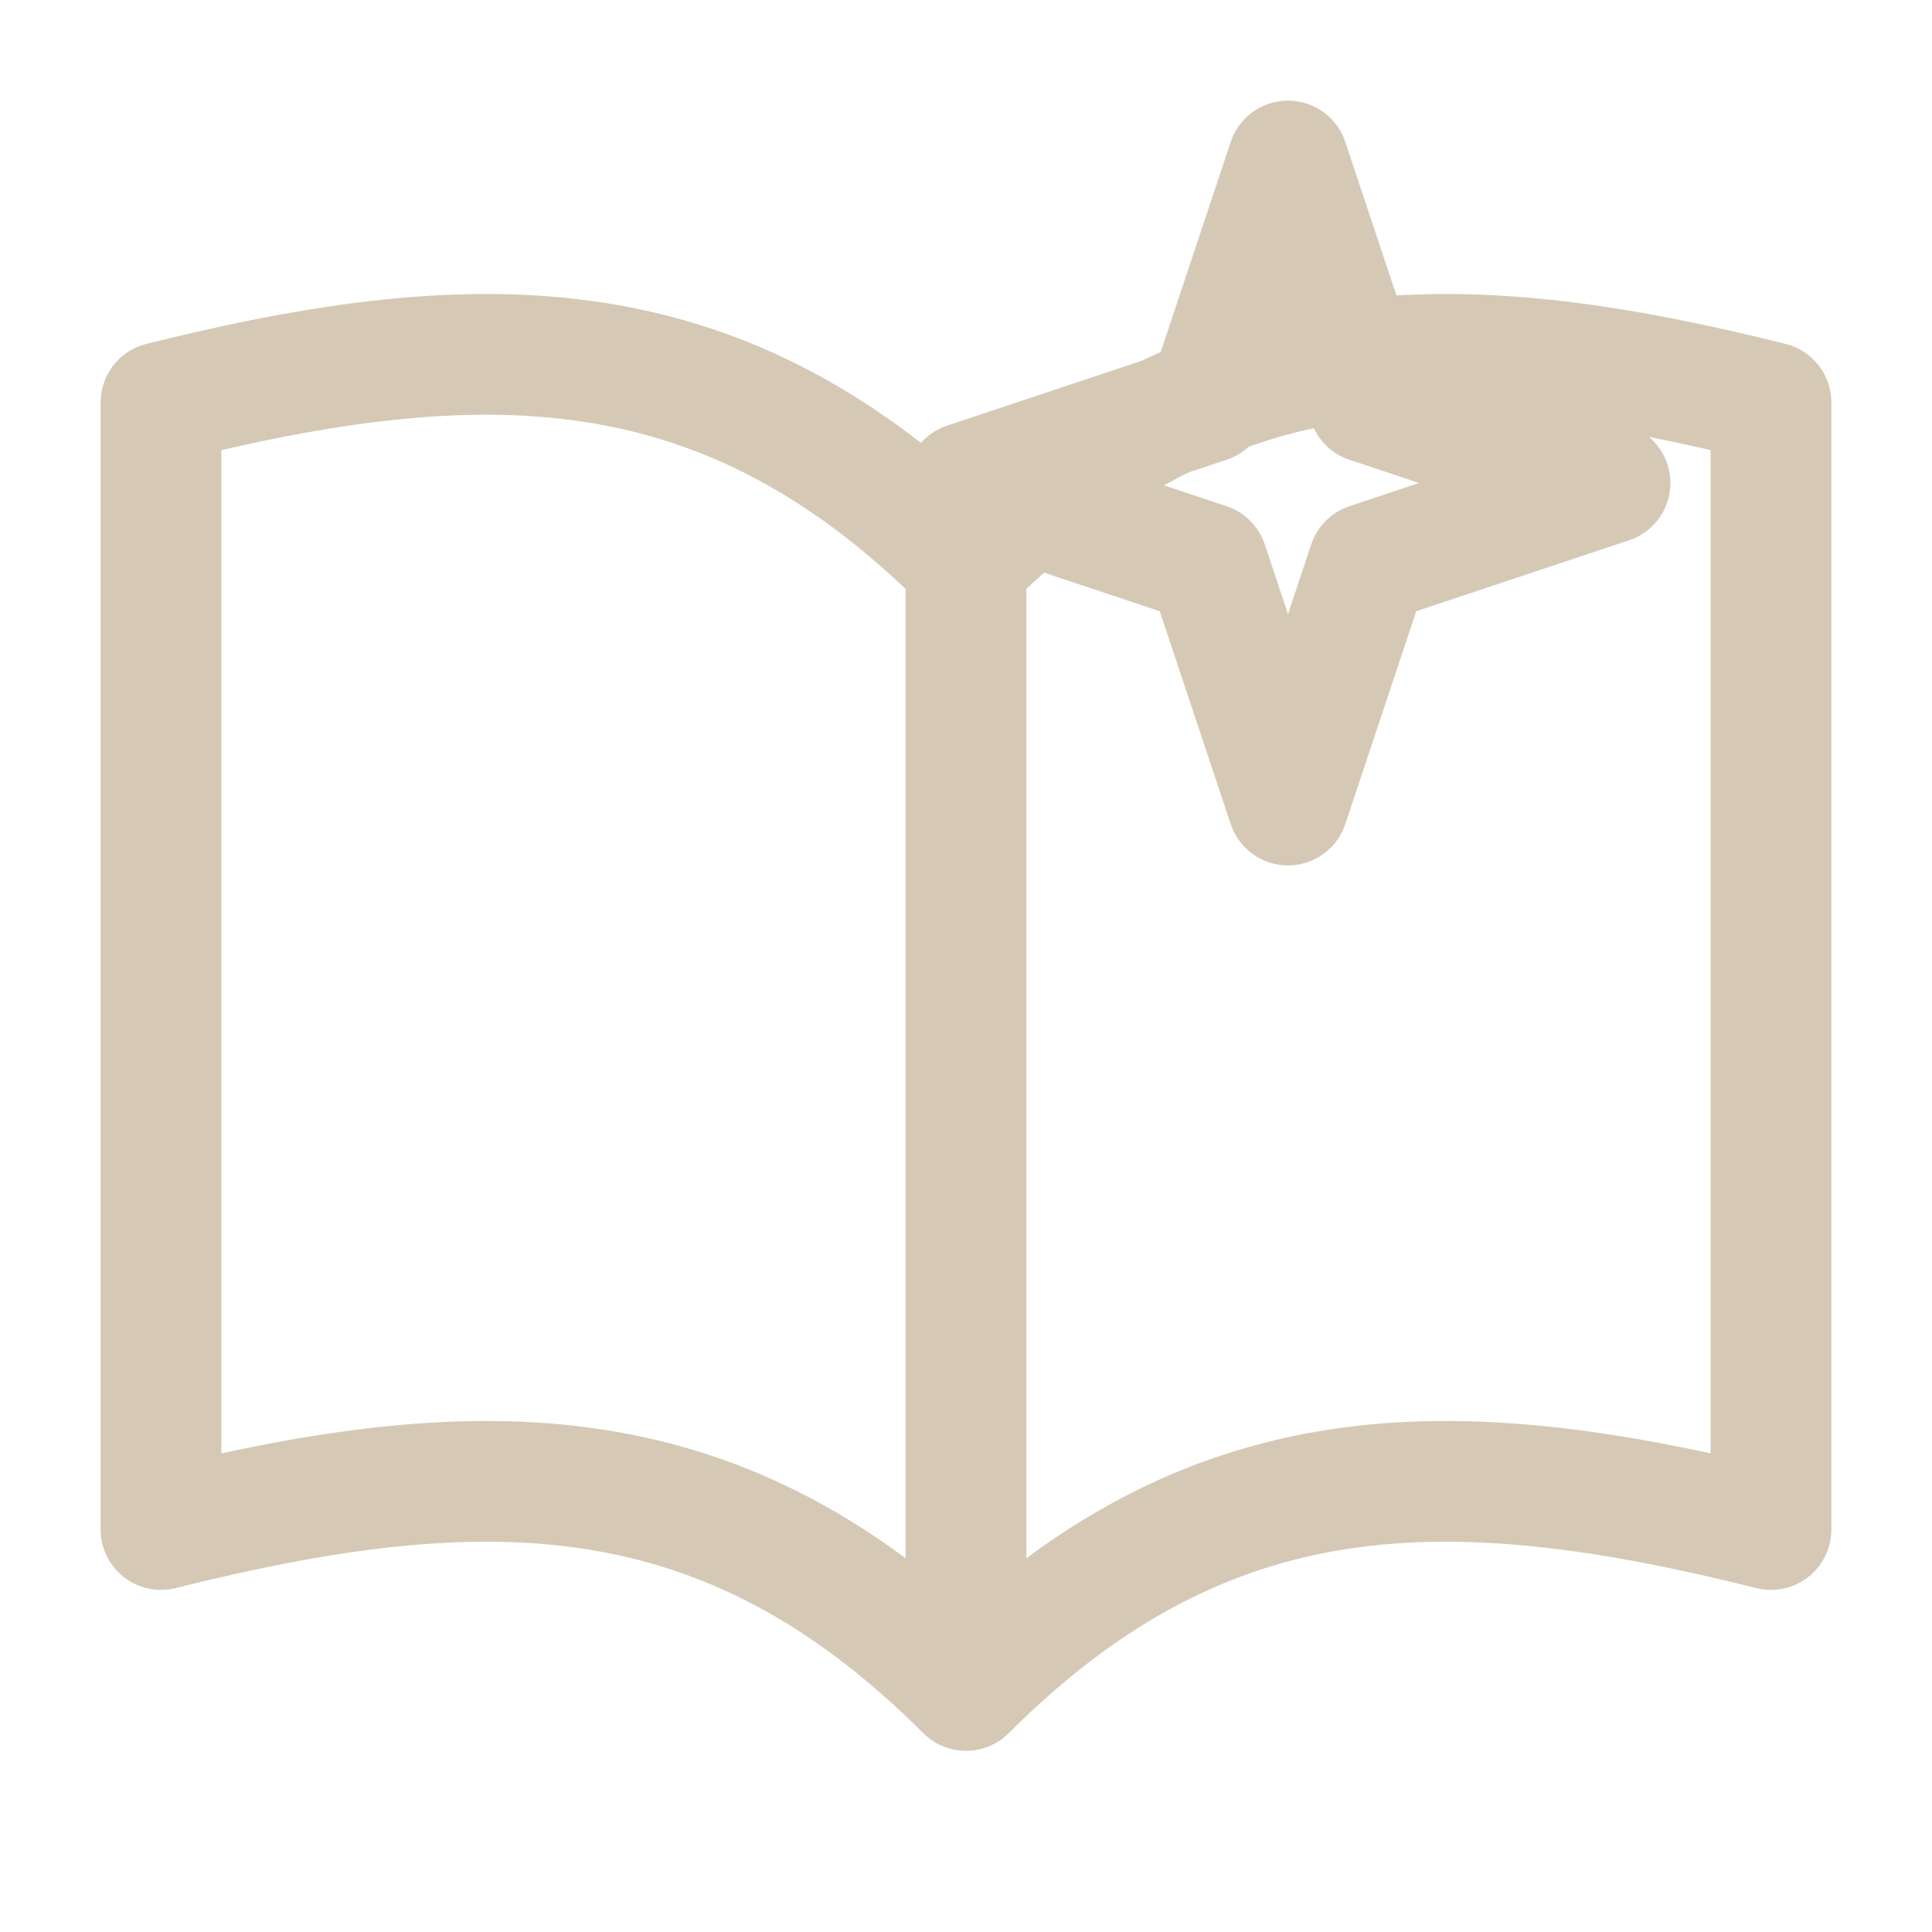
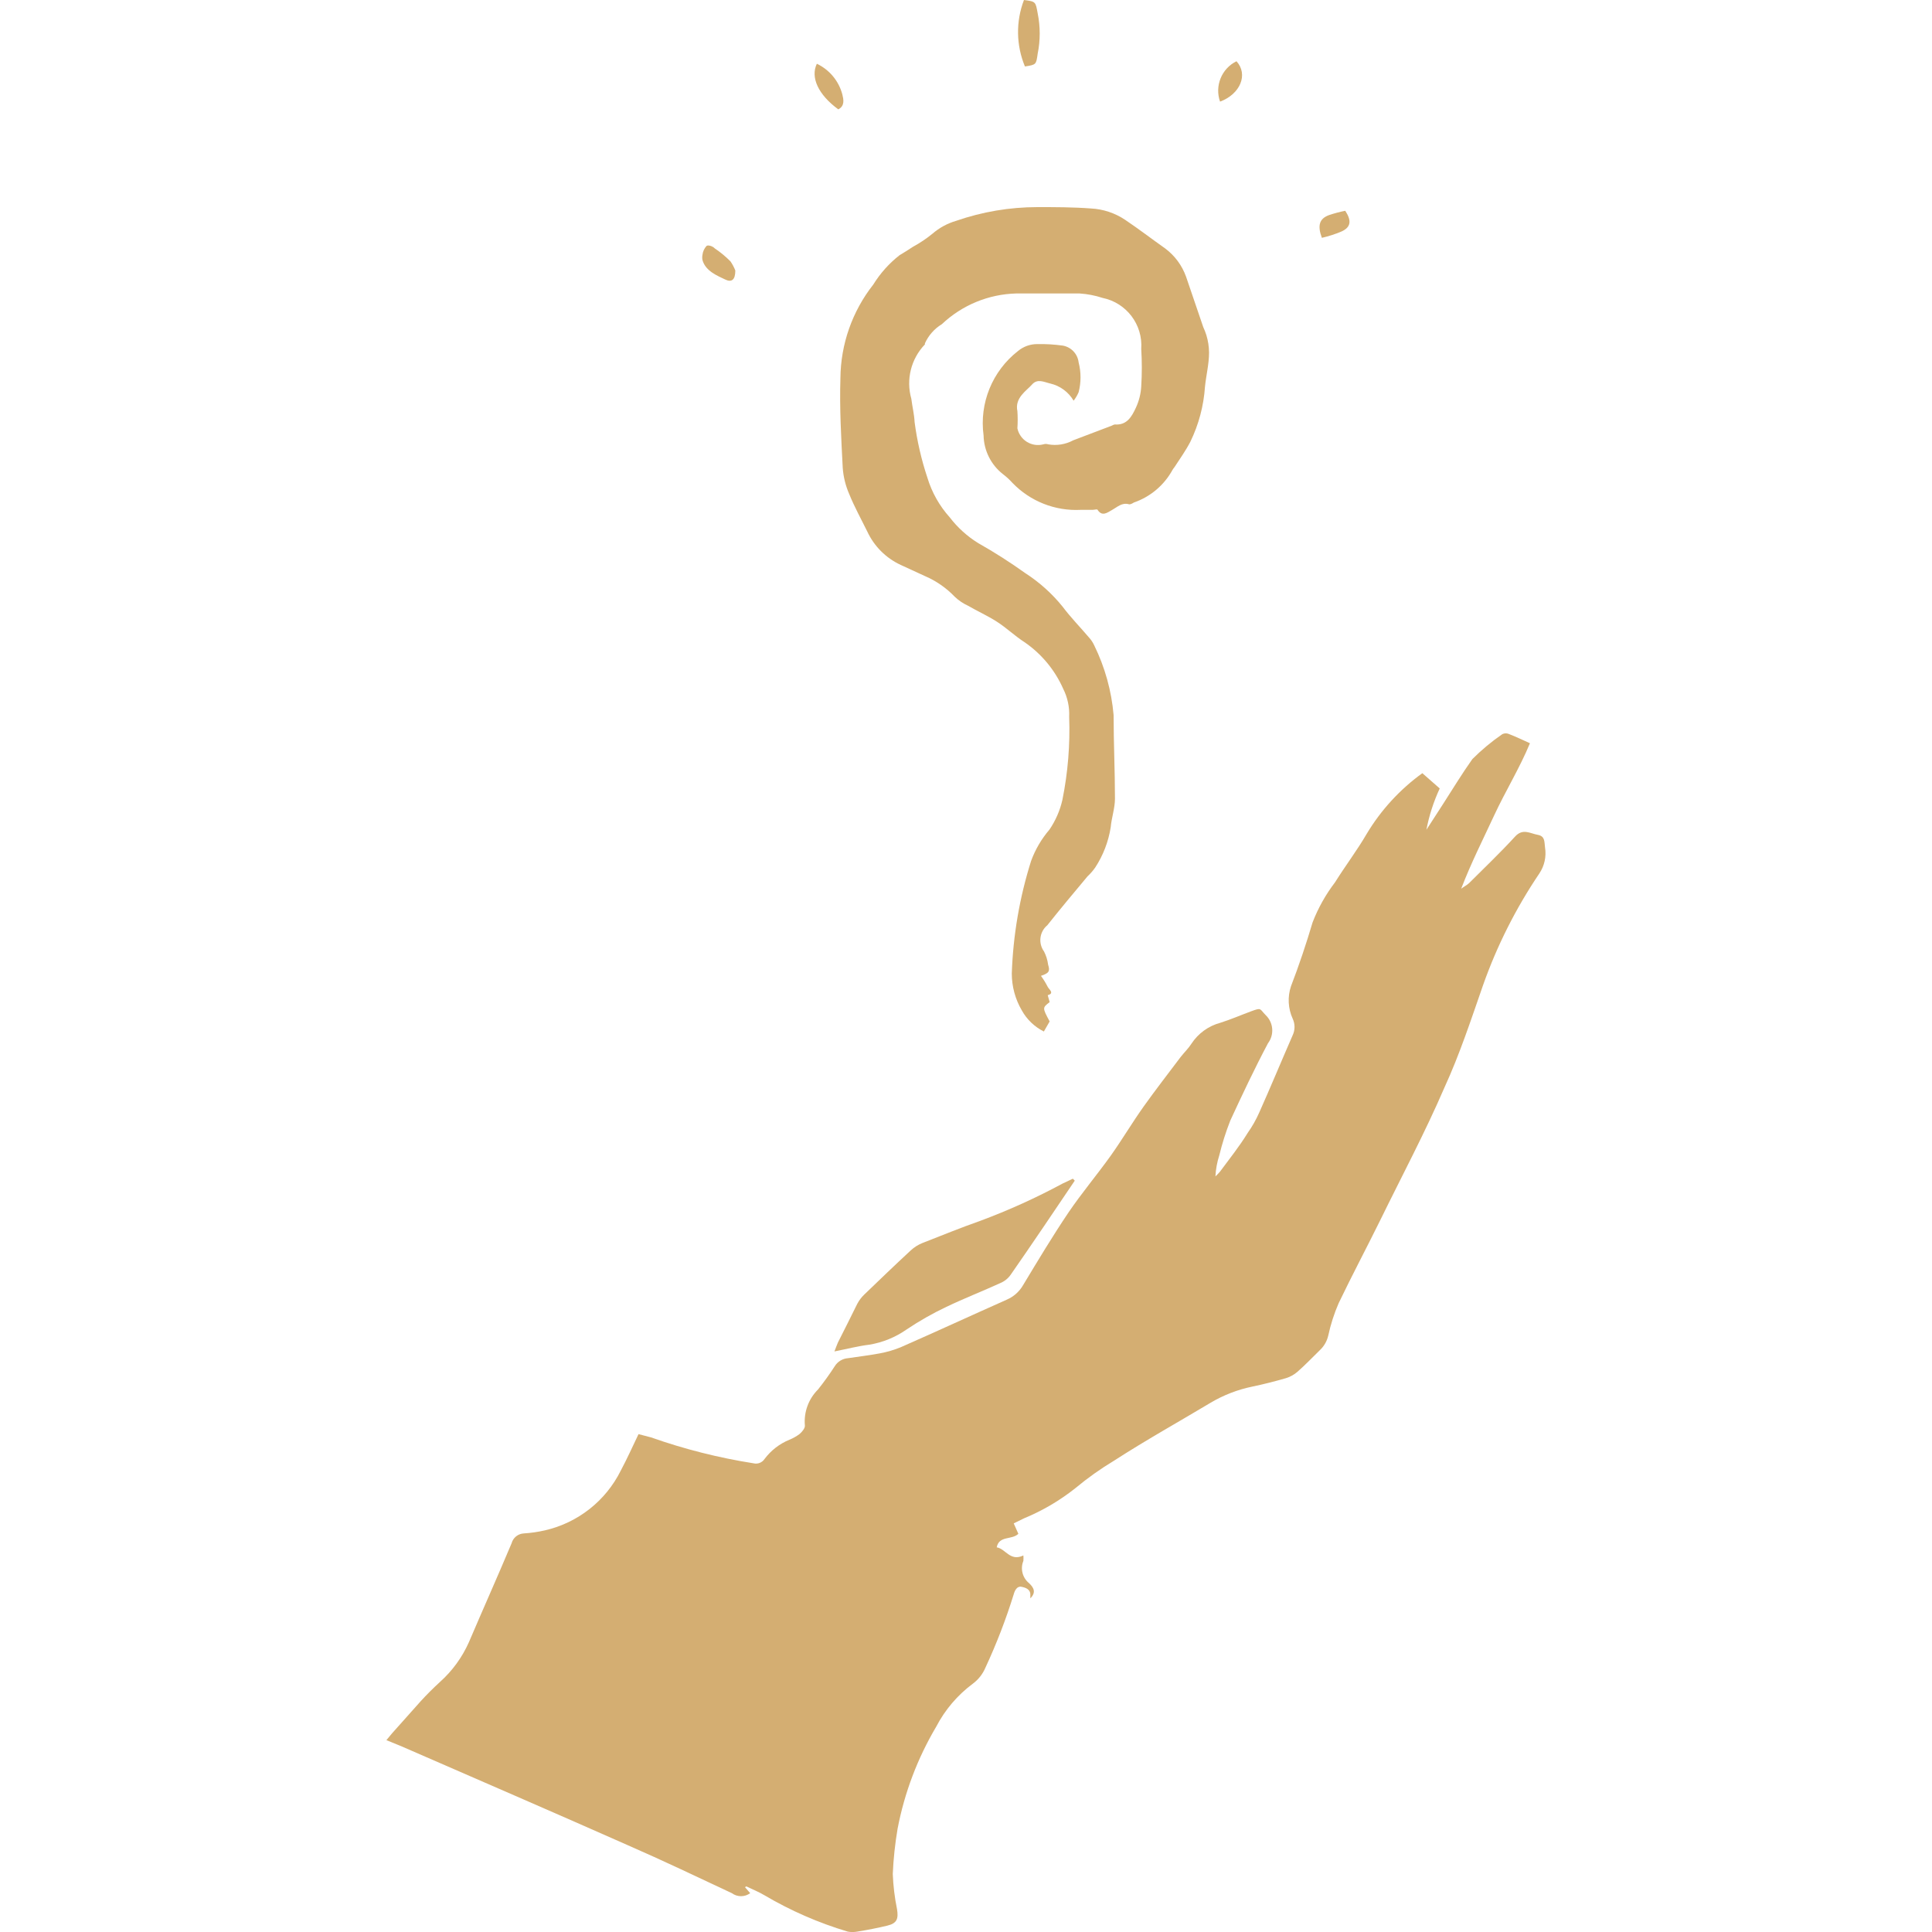
- <svg xmlns="http://www.w3.org/2000/svg" width="64" height="64" viewBox="0 0 24 24" fill="none" stroke="#d5c9b6" stroke-width="1.5" stroke-linecap="round" stroke-linejoin="round">
-   <path d="M12 7c-3-3-6-3-10-2v14c4-1 7-1 10 2 3-3 6-3 10-2V5c-4-1-7-1-10 2ZM12 7v14" />
-   <path d="m16 2 1 3 3 1-3 1-1 3-1-3-3-1 3-1z" />
+ <svg xmlns="http://www.w3.org/2000/svg" viewBox="0 0 100 100">
+   <defs>
+     <style>.cls-1{fill:#D4AE72;}</style>
+   </defs>
+   <g id="Class_Icons" data-name="Class Icons">
+     <g id="Wizard">
+       <path class="cls-1" d="M38.56,97.68l.27.31a.8.8,0,0,1-.95,0c-1.79-.84-3.57-1.69-5.38-2.48-3.9-1.73-7.82-3.42-11.74-5.13L20,90.07l.29-.35c.49-.56,1-1.11,1.48-1.66.31-.34.64-.67,1-1A6.06,6.06,0,0,0,24.27,85c.73-1.71,1.49-3.41,2.21-5.12a.69.69,0,0,1,.63-.51,6.78,6.78,0,0,0,1.1-.16,5.84,5.84,0,0,0,3.92-3.09c.32-.6.6-1.22.92-1.89l.65.17A29.89,29.89,0,0,0,39,75.74a.53.53,0,0,0,.57-.22,3.06,3.06,0,0,1,1.29-1,2.28,2.28,0,0,0,.53-.3c.13-.11.29-.31.27-.44a2.34,2.34,0,0,1,.68-1.86,14.82,14.82,0,0,0,.87-1.21.88.88,0,0,1,.68-.41c.55-.08,1.1-.15,1.65-.25a5.44,5.44,0,0,0,1.11-.33c1.82-.8,3.64-1.64,5.46-2.45a1.79,1.79,0,0,0,.85-.76c.76-1.26,1.52-2.53,2.35-3.76.68-1,1.47-1.94,2.18-2.93.59-.83,1.11-1.71,1.7-2.54s1.28-1.72,1.92-2.57c.18-.23.4-.44.56-.69a2.59,2.59,0,0,1,1.49-1.08c.54-.17,1.07-.4,1.61-.6s.42-.12.74.2A1.1,1.1,0,0,1,65.63,54c-.7,1.32-1.34,2.68-1.95,4a13.94,13.94,0,0,0-.57,1.8,4.29,4.29,0,0,0-.2,1.09,2.83,2.83,0,0,0,.24-.25c.48-.65,1-1.3,1.43-2a6.15,6.15,0,0,0,.6-1.06c.59-1.32,1.14-2.65,1.73-4a1,1,0,0,0,0-.85,2.3,2.3,0,0,1-.09-1.68c.42-1.09.79-2.2,1.12-3.31a8.41,8.41,0,0,1,1.16-2.07c.53-.85,1.14-1.65,1.64-2.51a10.6,10.6,0,0,1,2.88-3.14l.9.79a9.2,9.2,0,0,0-.69,2.14l.86-1.33c.5-.78,1-1.6,1.52-2.33A11,11,0,0,1,77.76,38a.4.4,0,0,1,.36,0c.34.13.67.29,1.07.47-.54,1.3-1.27,2.48-1.85,3.73S76.15,44.65,75.63,46c.13-.1.29-.18.41-.29.8-.8,1.62-1.58,2.38-2.41.4-.44.78-.16,1.17-.09s.34.36.38.65a1.88,1.88,0,0,1-.3,1.36A25.49,25.49,0,0,0,76.76,51c-.62,1.78-1.21,3.58-2,5.3-1,2.32-2.21,4.59-3.33,6.88-.7,1.42-1.45,2.83-2.14,4.27a8.9,8.9,0,0,0-.54,1.68,1.49,1.49,0,0,1-.43.75c-.39.38-.76.77-1.16,1.12a1.64,1.64,0,0,1-.62.34c-.56.16-1.14.31-1.72.43a7,7,0,0,0-2.15.83c-1.67,1-3.36,1.94-5,3a16.13,16.13,0,0,0-2,1.42A11,11,0,0,1,53,78.59l-.53.26.24.54c-.34.33-1,.08-1.12.7.46.07.69.75,1.38.42a1.76,1.76,0,0,1,0,.28,1,1,0,0,0,.3,1.16c.24.23.37.47.06.78,0-.08,0-.14,0-.2,0-.27-.25-.36-.47-.4s-.34.2-.39.39A30.28,30.28,0,0,1,51,86.33a2,2,0,0,1-.65.82,6.53,6.53,0,0,0-1.89,2.22,16.41,16.41,0,0,0-2,5.28A18.72,18.72,0,0,0,46.21,97a11.3,11.3,0,0,0,.22,1.82c.08.49,0,.73-.5.85s-1,.22-1.56.31a1.36,1.36,0,0,1-.49,0,19.43,19.43,0,0,1-4.31-1.88c-.3-.18-.63-.31-.94-.46Z" />
+       <path class="cls-1" d="M53.88,50.51a4.2,4.2,0,0,1,.35.57c.06.13.37.33,0,.43l.1.36c-.38.29-.38.29,0,1l-.3.52a2.66,2.66,0,0,1-1.14-1.09,3.78,3.78,0,0,1-.52-1.91,21.85,21.85,0,0,1,1-5.83,5.28,5.28,0,0,1,.95-1.62,4.51,4.51,0,0,0,.67-1.54,18.37,18.37,0,0,0,.35-4.3,2.92,2.92,0,0,0-.31-1.45,5.74,5.74,0,0,0-2-2.41c-.5-.32-.93-.74-1.43-1.06s-1-.54-1.5-.83a2.47,2.47,0,0,1-.68-.46,4.69,4.69,0,0,0-1.54-1.07l-1.26-.58a3.55,3.55,0,0,1-1.73-1.73c-.32-.65-.67-1.28-.94-1.95a4.12,4.12,0,0,1-.33-1.34c-.08-1.55-.17-3.1-.12-4.65a7.94,7.94,0,0,1,1.7-4.84,5.8,5.8,0,0,1,1.36-1.52c.24-.14.47-.29.7-.44a6.41,6.41,0,0,0,1-.67,3.29,3.29,0,0,1,1.23-.67,12.86,12.86,0,0,1,4.2-.71c.92,0,1.85,0,2.77.07a3.5,3.5,0,0,1,1.78.59c.7.47,1.39,1,2.07,1.48a3.14,3.14,0,0,1,1.08,1.46l.89,2.61a3.47,3.47,0,0,1,.16.41,3.19,3.19,0,0,1,.14.91c0,.59-.15,1.17-.21,1.76a7.69,7.69,0,0,1-.76,2.86c-.24.46-.54.88-.82,1.31a1.21,1.21,0,0,0-.1.14,3.63,3.63,0,0,1-2,1.69c-.08.05-.19.11-.26.09-.36-.1-.59.14-.86.29s-.52.36-.76,0c0-.05-.17,0-.26,0l-.61,0a4.58,4.58,0,0,1-3.54-1.4,3.49,3.49,0,0,0-.49-.45,2.61,2.61,0,0,1-1-2,4.73,4.73,0,0,1,1.78-4.37,1.55,1.55,0,0,1,1-.36,8.41,8.41,0,0,1,1.33.08,1,1,0,0,1,.81.87,3.09,3.09,0,0,1,0,1.54,2,2,0,0,1-.26.44,1.9,1.9,0,0,0-1.21-.89c-.31-.07-.66-.27-.94.05s-.91.69-.76,1.38a6.55,6.55,0,0,1,0,.89A1.09,1.09,0,0,0,54,23a.4.4,0,0,1,.26,0,2,2,0,0,0,1.29-.21l2-.76a.47.47,0,0,1,.15-.06c.63.05.88-.41,1.09-.86A3,3,0,0,0,59.07,20a15.7,15.7,0,0,0,0-1.94,2.51,2.51,0,0,0-2-2.64,4.82,4.82,0,0,0-1.19-.23c-1.09,0-2.18,0-3.28,0a5.82,5.82,0,0,0-3.85,1.59,2.23,2.23,0,0,0-.88,1,.05.05,0,0,1,0,.05,2.91,2.91,0,0,0-.7,2.81c.05.41.15.8.17,1.21A15.44,15.44,0,0,0,48,24.72a5.41,5.41,0,0,0,1.16,2.06,5.5,5.5,0,0,0,1.47,1.33,27,27,0,0,1,2.43,1.55A8.19,8.19,0,0,1,55,31.4c.42.56.91,1.06,1.37,1.6a1.62,1.62,0,0,1,.27.41,10.21,10.21,0,0,1,1,3.6c0,1.44.07,2.89.07,4.33,0,.49-.18,1-.22,1.48a5.34,5.34,0,0,1-.8,2.08,2.87,2.87,0,0,1-.4.46c-.7.84-1.4,1.67-2.08,2.53a1,1,0,0,0-.17,1.36,2.08,2.08,0,0,1,.21.68C54.36,50.28,54.29,50.37,53.88,50.51Z" />
+       <path class="cls-1" d="M55.63,61.11c-1.1,1.63-2.19,3.25-3.31,4.86a1.23,1.23,0,0,1-.54.44c-.92.42-1.87.79-2.79,1.23a16.07,16.07,0,0,0-2.06,1.17A4.69,4.69,0,0,1,45,69.6c-.58.07-1.15.22-1.81.35.08-.2.12-.33.18-.46.34-.67.68-1.35,1-2a1.89,1.89,0,0,1,.36-.48c.8-.77,1.6-1.54,2.41-2.29a2,2,0,0,1,.6-.38c1-.39,2-.8,3-1.15A33.68,33.68,0,0,0,55,61.26l.53-.25Z" />
+       <path class="cls-1" d="M53.05,3.44A4.64,4.64,0,0,1,53,0c.61.08.6.08.71.69a5.25,5.25,0,0,1,0,2.09C53.63,3.34,53.64,3.35,53.05,3.44Z" />
+       <path class="cls-1" d="M38.06,14c0,.5-.2.63-.54.46s-1-.41-1.16-1a.68.68,0,0,1,0-.27.82.82,0,0,1,.21-.46c.07-.06.31,0,.43.13a5.25,5.25,0,0,1,.81.67A2.37,2.37,0,0,1,38.06,14Z" />
+       <path class="cls-1" d="M42.28,3.3A2.45,2.45,0,0,1,43.6,4.89c.06.25.14.59-.21.77C42.35,4.9,41.94,4,42.28,3.3Z" />
+       <path class="cls-1" d="M64,3.17c.62.68.2,1.7-.85,2.09A1.7,1.7,0,0,1,64,3.17Z" />
+       <path class="cls-1" d="M68.42,12.31c-.24-.64-.13-1,.38-1.18a6.81,6.81,0,0,1,.83-.22c.34.52.29.85-.19,1.07A6.07,6.07,0,0,1,68.42,12.31Z" />
+     </g>
+   </g>
</svg>
